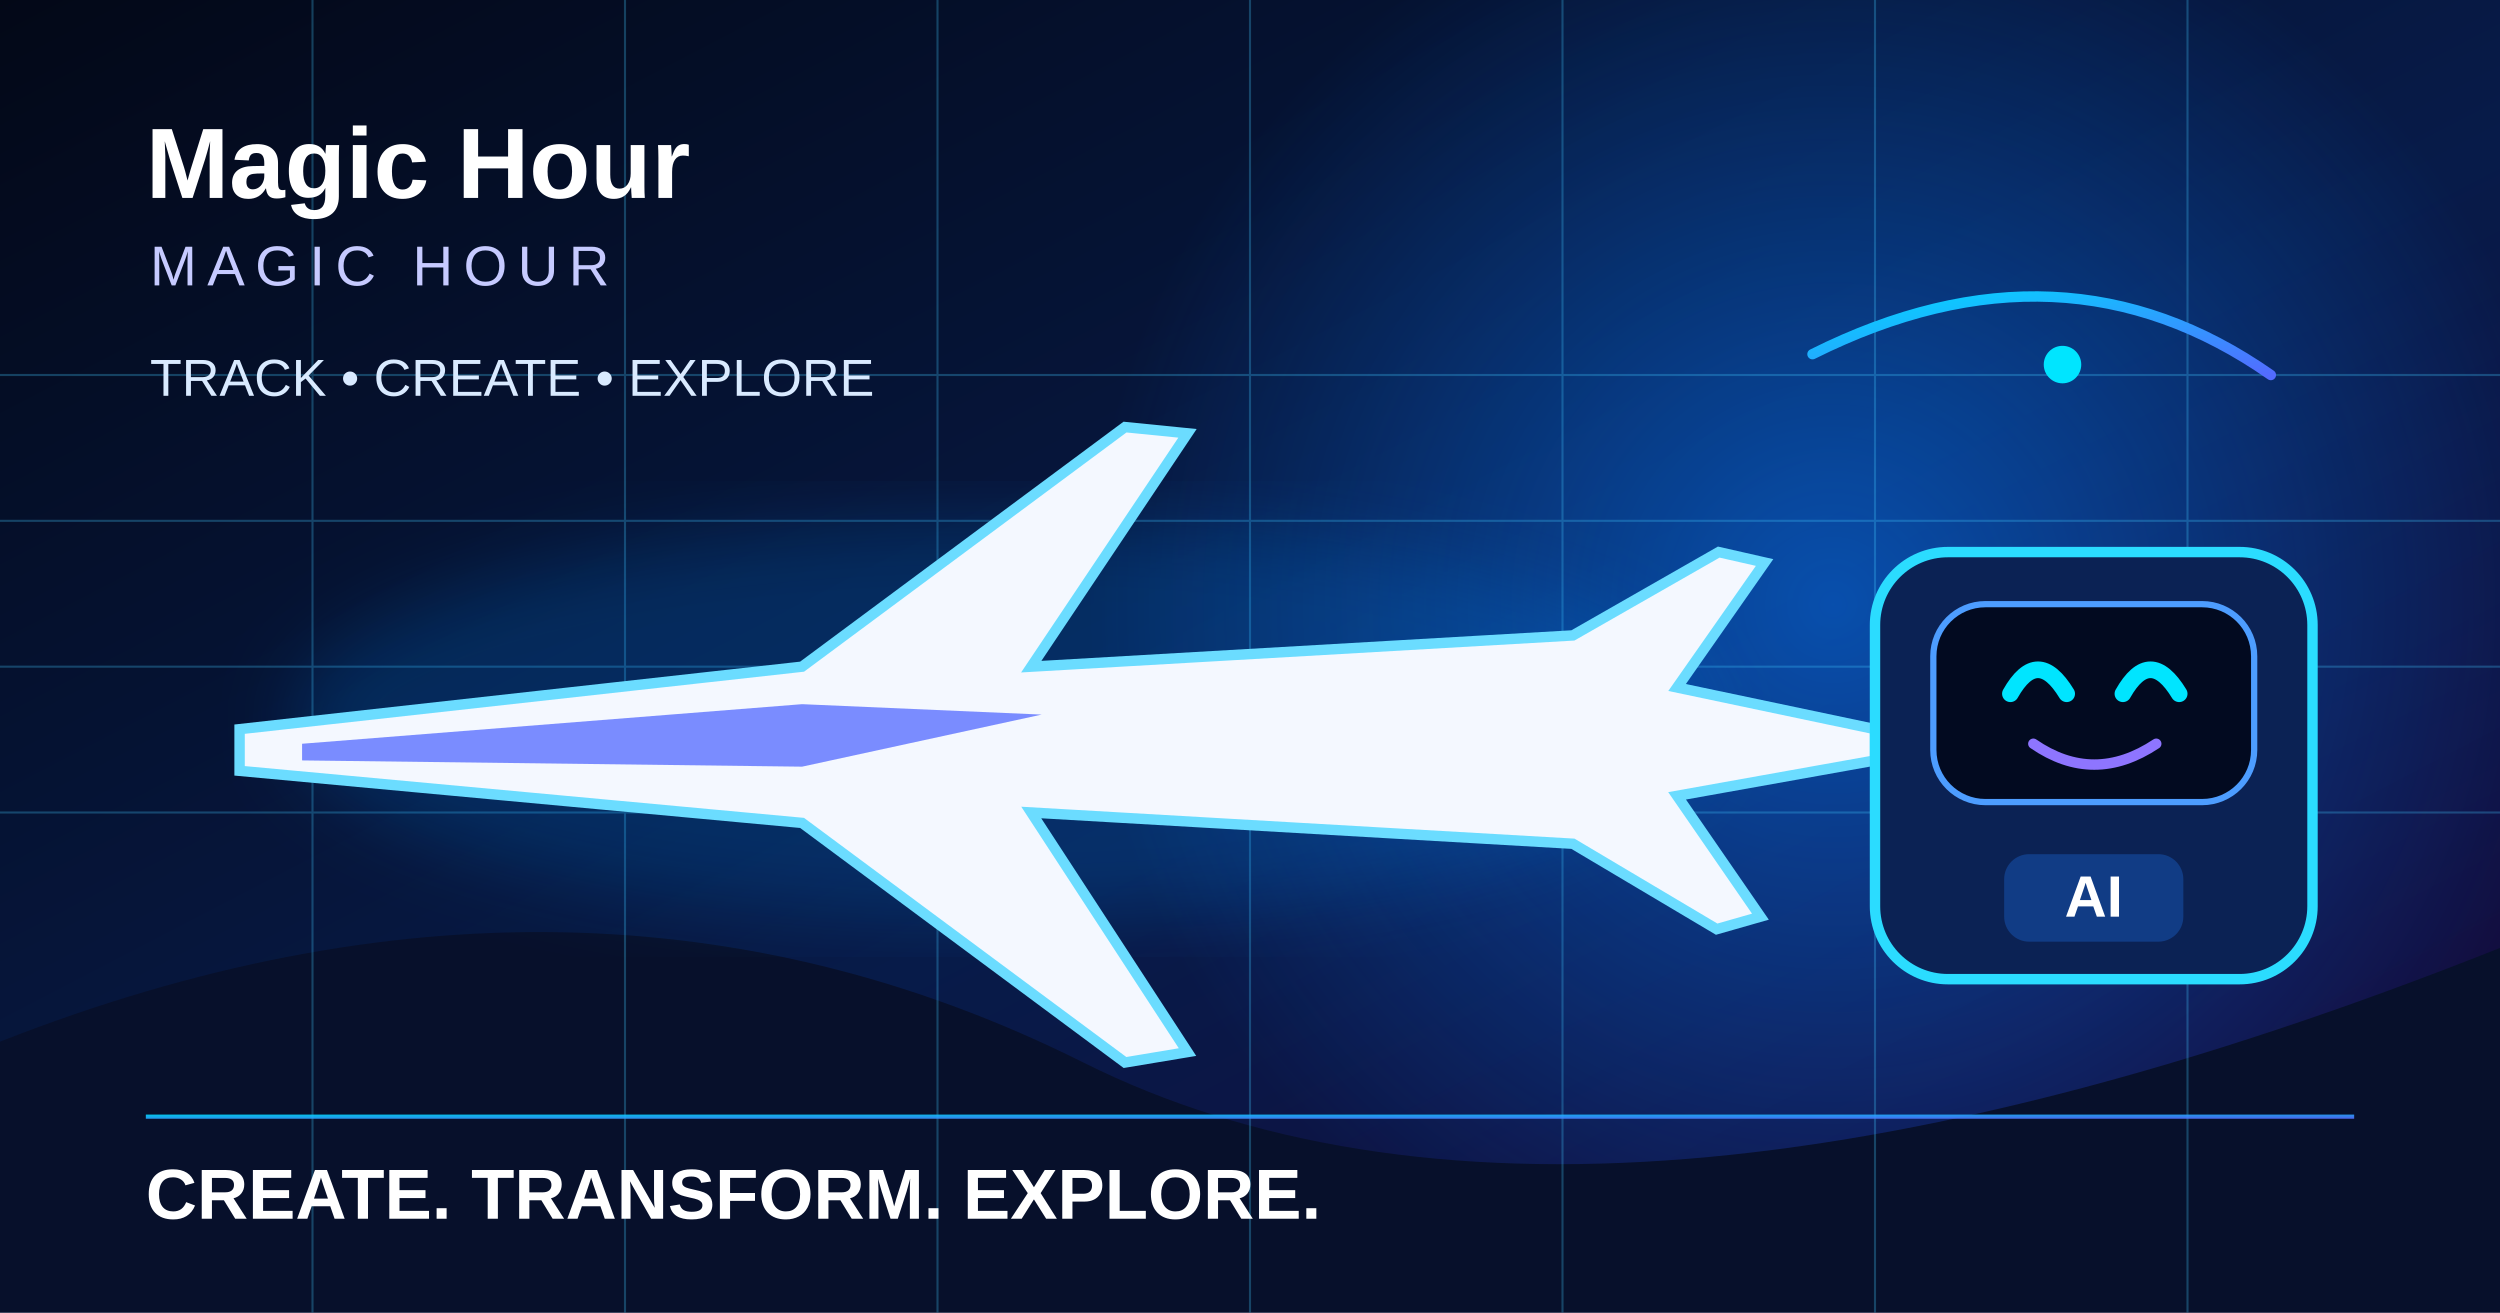
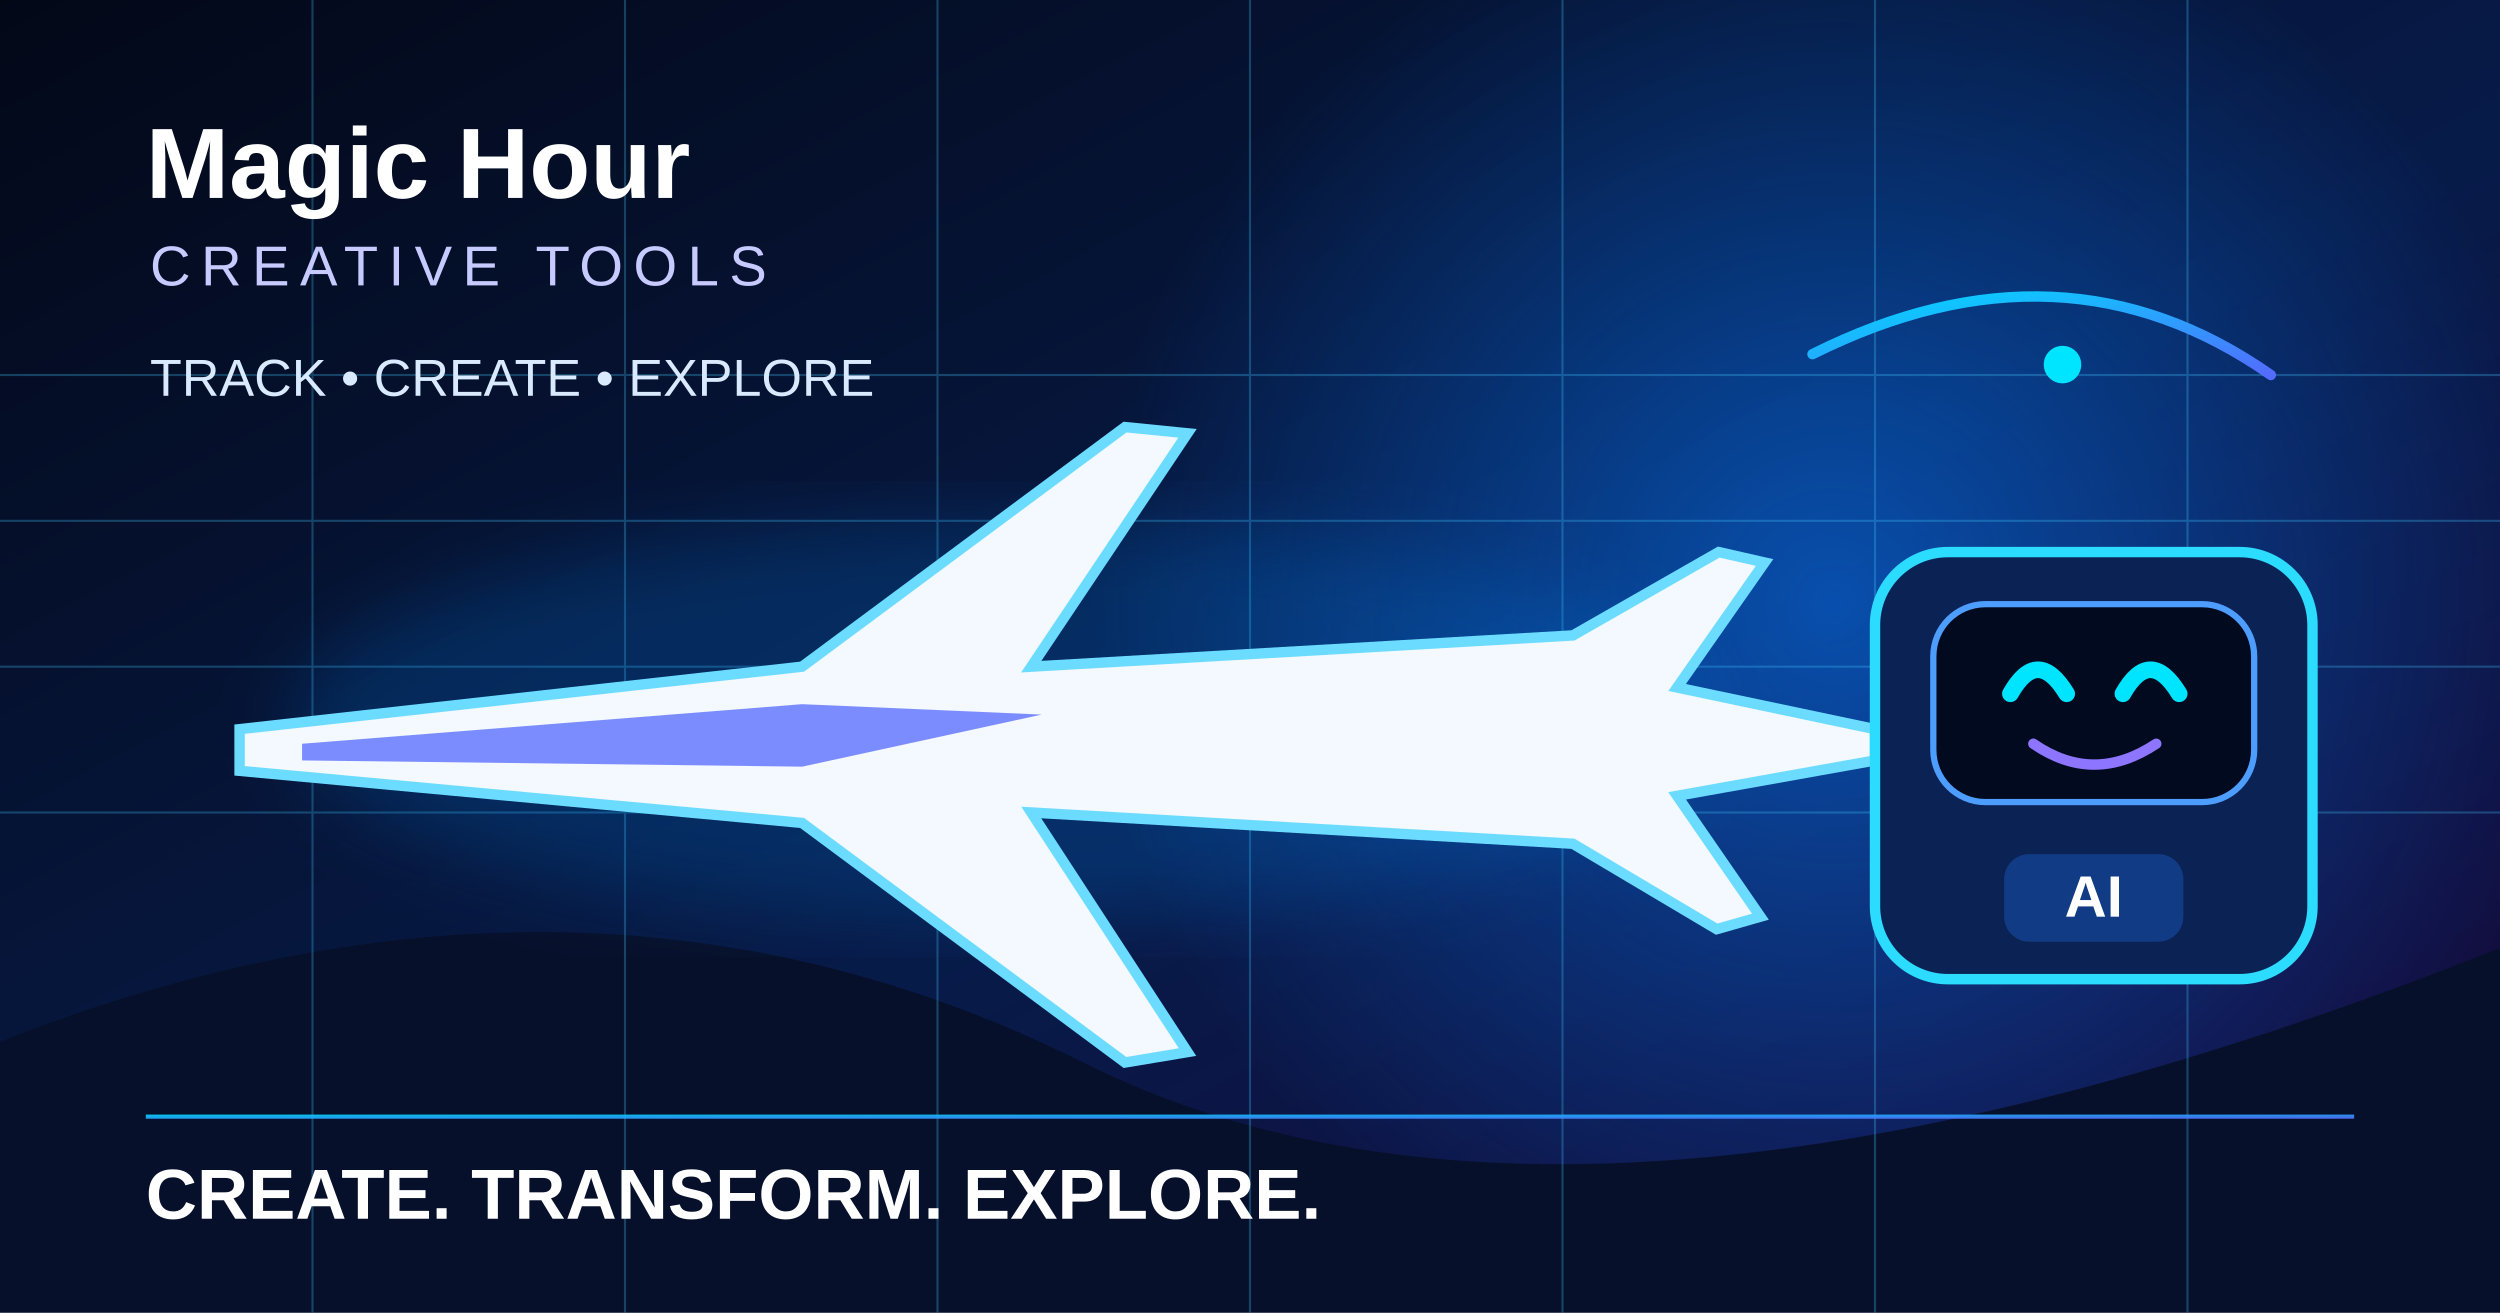
<svg xmlns="http://www.w3.org/2000/svg" width="1200" height="630" viewBox="0 0 1200 630">
  <defs>
    <linearGradient id="bg" x2="1" y2="1">
      <stop stop-color="#030817" />
      <stop offset=".55" stop-color="#071b49" />
      <stop offset="1" stop-color="#17083c" />
    </linearGradient>
    <linearGradient id="blue" x2="1" y2="1">
      <stop stop-color="#00d9ff" />
      <stop offset="1" stop-color="#536bff" />
    </linearGradient>
    <linearGradient id="purple">
      <stop stop-color="#7c3cff" />
      <stop offset="1" stop-color="#d05bff" />
    </linearGradient>
    <radialGradient id="glow">
      <stop stop-color="#087bff" stop-opacity=".55" />
      <stop offset="1" stop-color="#087bff" stop-opacity="0" />
    </radialGradient>
    <filter id="shadow">
      <feGaussianBlur stdDeviation="18" />
    </filter>
  </defs>
  <rect width="1200" height="630" fill="url(#bg)" />
  <circle cx="880" cy="290" r="360" fill="url(#glow)" />
  <path d="M0 500 Q280 390 520 510 T1200 455 V630 H0Z" fill="#07102b" />
  <g opacity=".28" stroke="#42c9ff" fill="none">
    <path d="M0 180H1200M0 250H1200M0 320H1200M0 390H1200" />
    <path d="M150 0V630M300 0V630M450 0V630M600 0V630M750 0V630M900 0V630M1050 0V630" />
  </g>
  <text x="70" y="95" fill="#fff" font-family="Arial,sans-serif" font-size="48" font-weight="700">Magic Hour</text>
-   <text x="72" y="137" fill="#c6caff" font-family="Arial,sans-serif" font-size="27" letter-spacing="5">MAGIC HOUR</text>
+   <text x="72" y="137" fill="#c6caff" font-family="Arial,sans-serif" font-size="27" letter-spacing="5">CREATIVE TOOLS</text>
  <text x="72" y="190" fill="#d9eaff" font-family="Arial,sans-serif" font-size="25">TRACK  •  CREATE  •  EXPLORE</text>
  <ellipse cx="480" cy="345" rx="340" ry="95" fill="#008dff" opacity=".18" filter="url(#shadow)" />
  <path d="M115 350 L385 320 L540 205 L570 208 L495 320 L755 305 L825 265 L847 270 L805 330 L900 350 L900 365 L805 382 L845 440 L824 446 L755 405 L495 390 L570 505 L540 510 L385 395 L115 370Z" fill="#f4f8ff" stroke="#6bdcff" stroke-width="5" />
  <path d="M145 357L385 338L500 343L385 368L145 365Z" fill="#7a8cff" />
  <path d="M870 170 Q990 110 1090 180" stroke="url(#blue)" stroke-width="5" fill="none" stroke-linecap="round" />
  <circle cx="990" cy="175" r="9" fill="#00e5ff" />
  <g transform="translate(900 265)">
    <rect x="0" y="0" width="210" height="205" rx="35" fill="#0b2254" stroke="#2bdcff" stroke-width="5" />
    <rect x="28" y="25" width="154" height="95" rx="25" fill="#020a20" stroke="#4d9dff" stroke-width="3" />
    <path d="M65 68 Q78 45 92 68 M119 68 Q132 45 146 68" stroke="#00e5ff" stroke-width="8" fill="none" stroke-linecap="round" />
    <path d="M76 92 Q105 112 135 92" stroke="#8e75ff" stroke-width="5" fill="none" stroke-linecap="round" />
    <rect x="62" y="145" width="86" height="42" rx="12" fill="#113c85" />
    <text x="105" y="175" text-anchor="middle" fill="#fff" font-family="Arial,sans-serif" font-size="28" font-weight="700">AI</text>
  </g>
  <rect x="70" y="535" width="1060" height="2" fill="url(#blue)" opacity=".9" />
  <text x="70" y="585" fill="#fff" font-family="Arial,sans-serif" font-size="34" font-weight="700">CREATE. TRANSFORM. EXPLORE.</text>
</svg>
